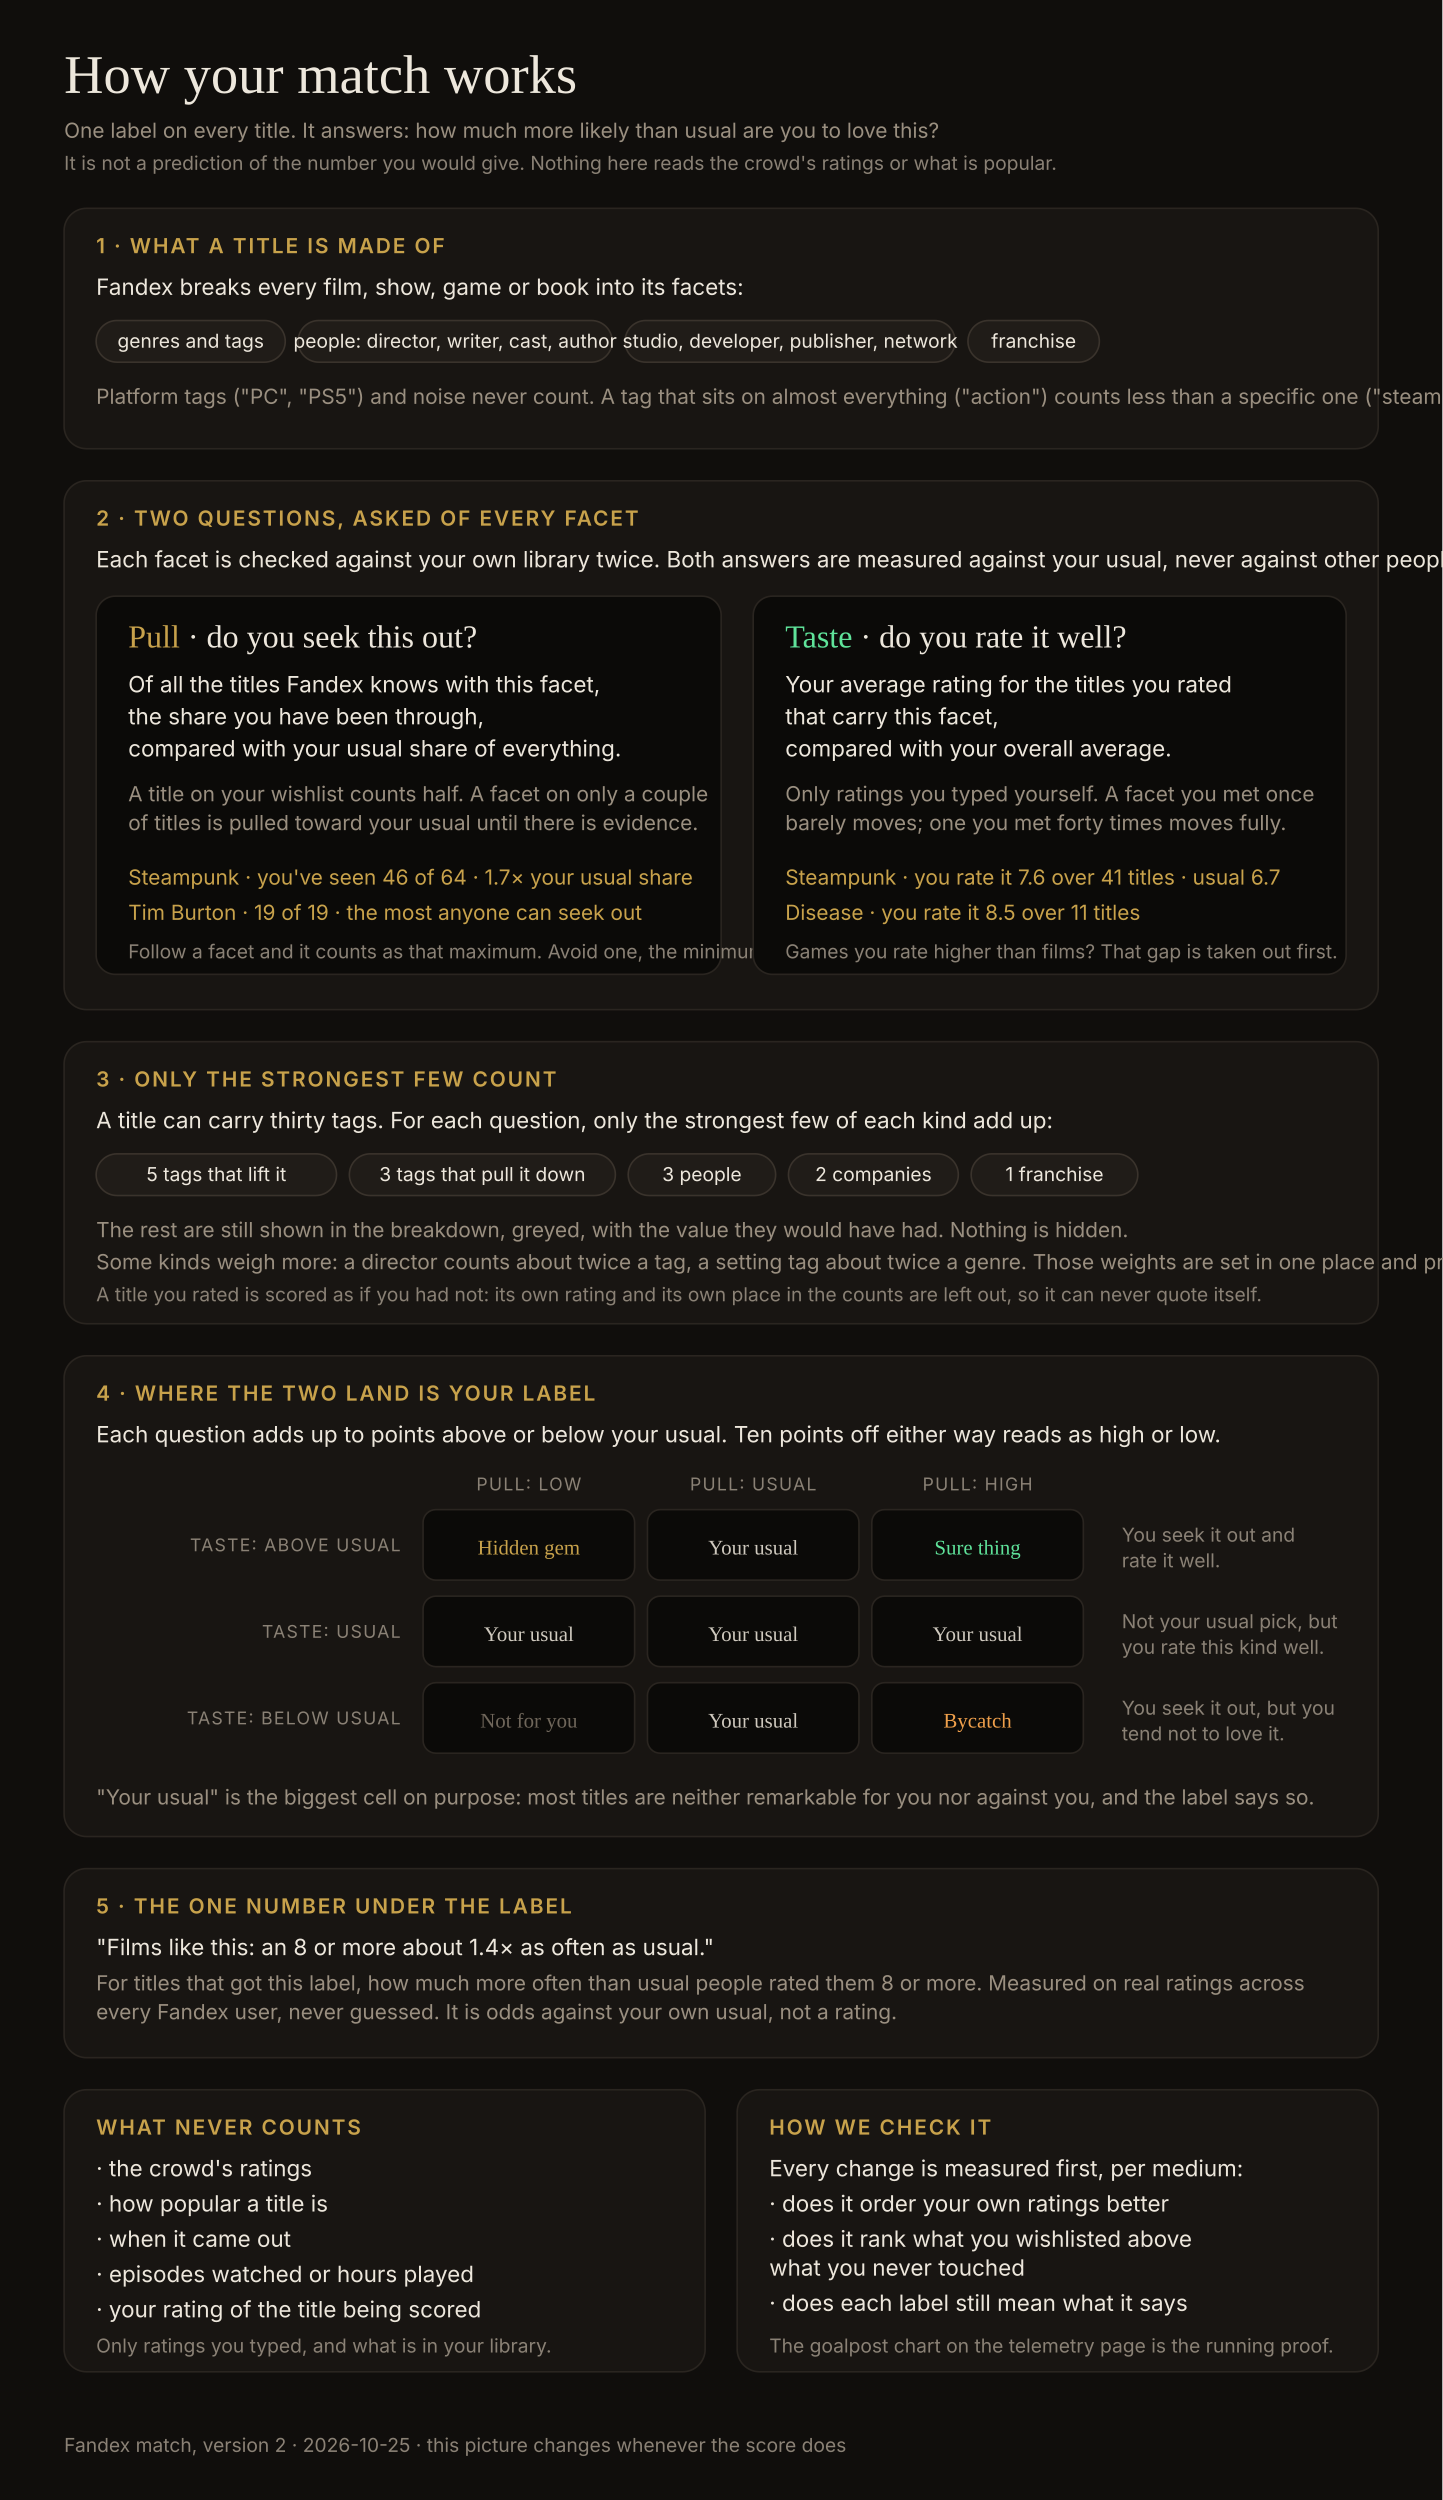
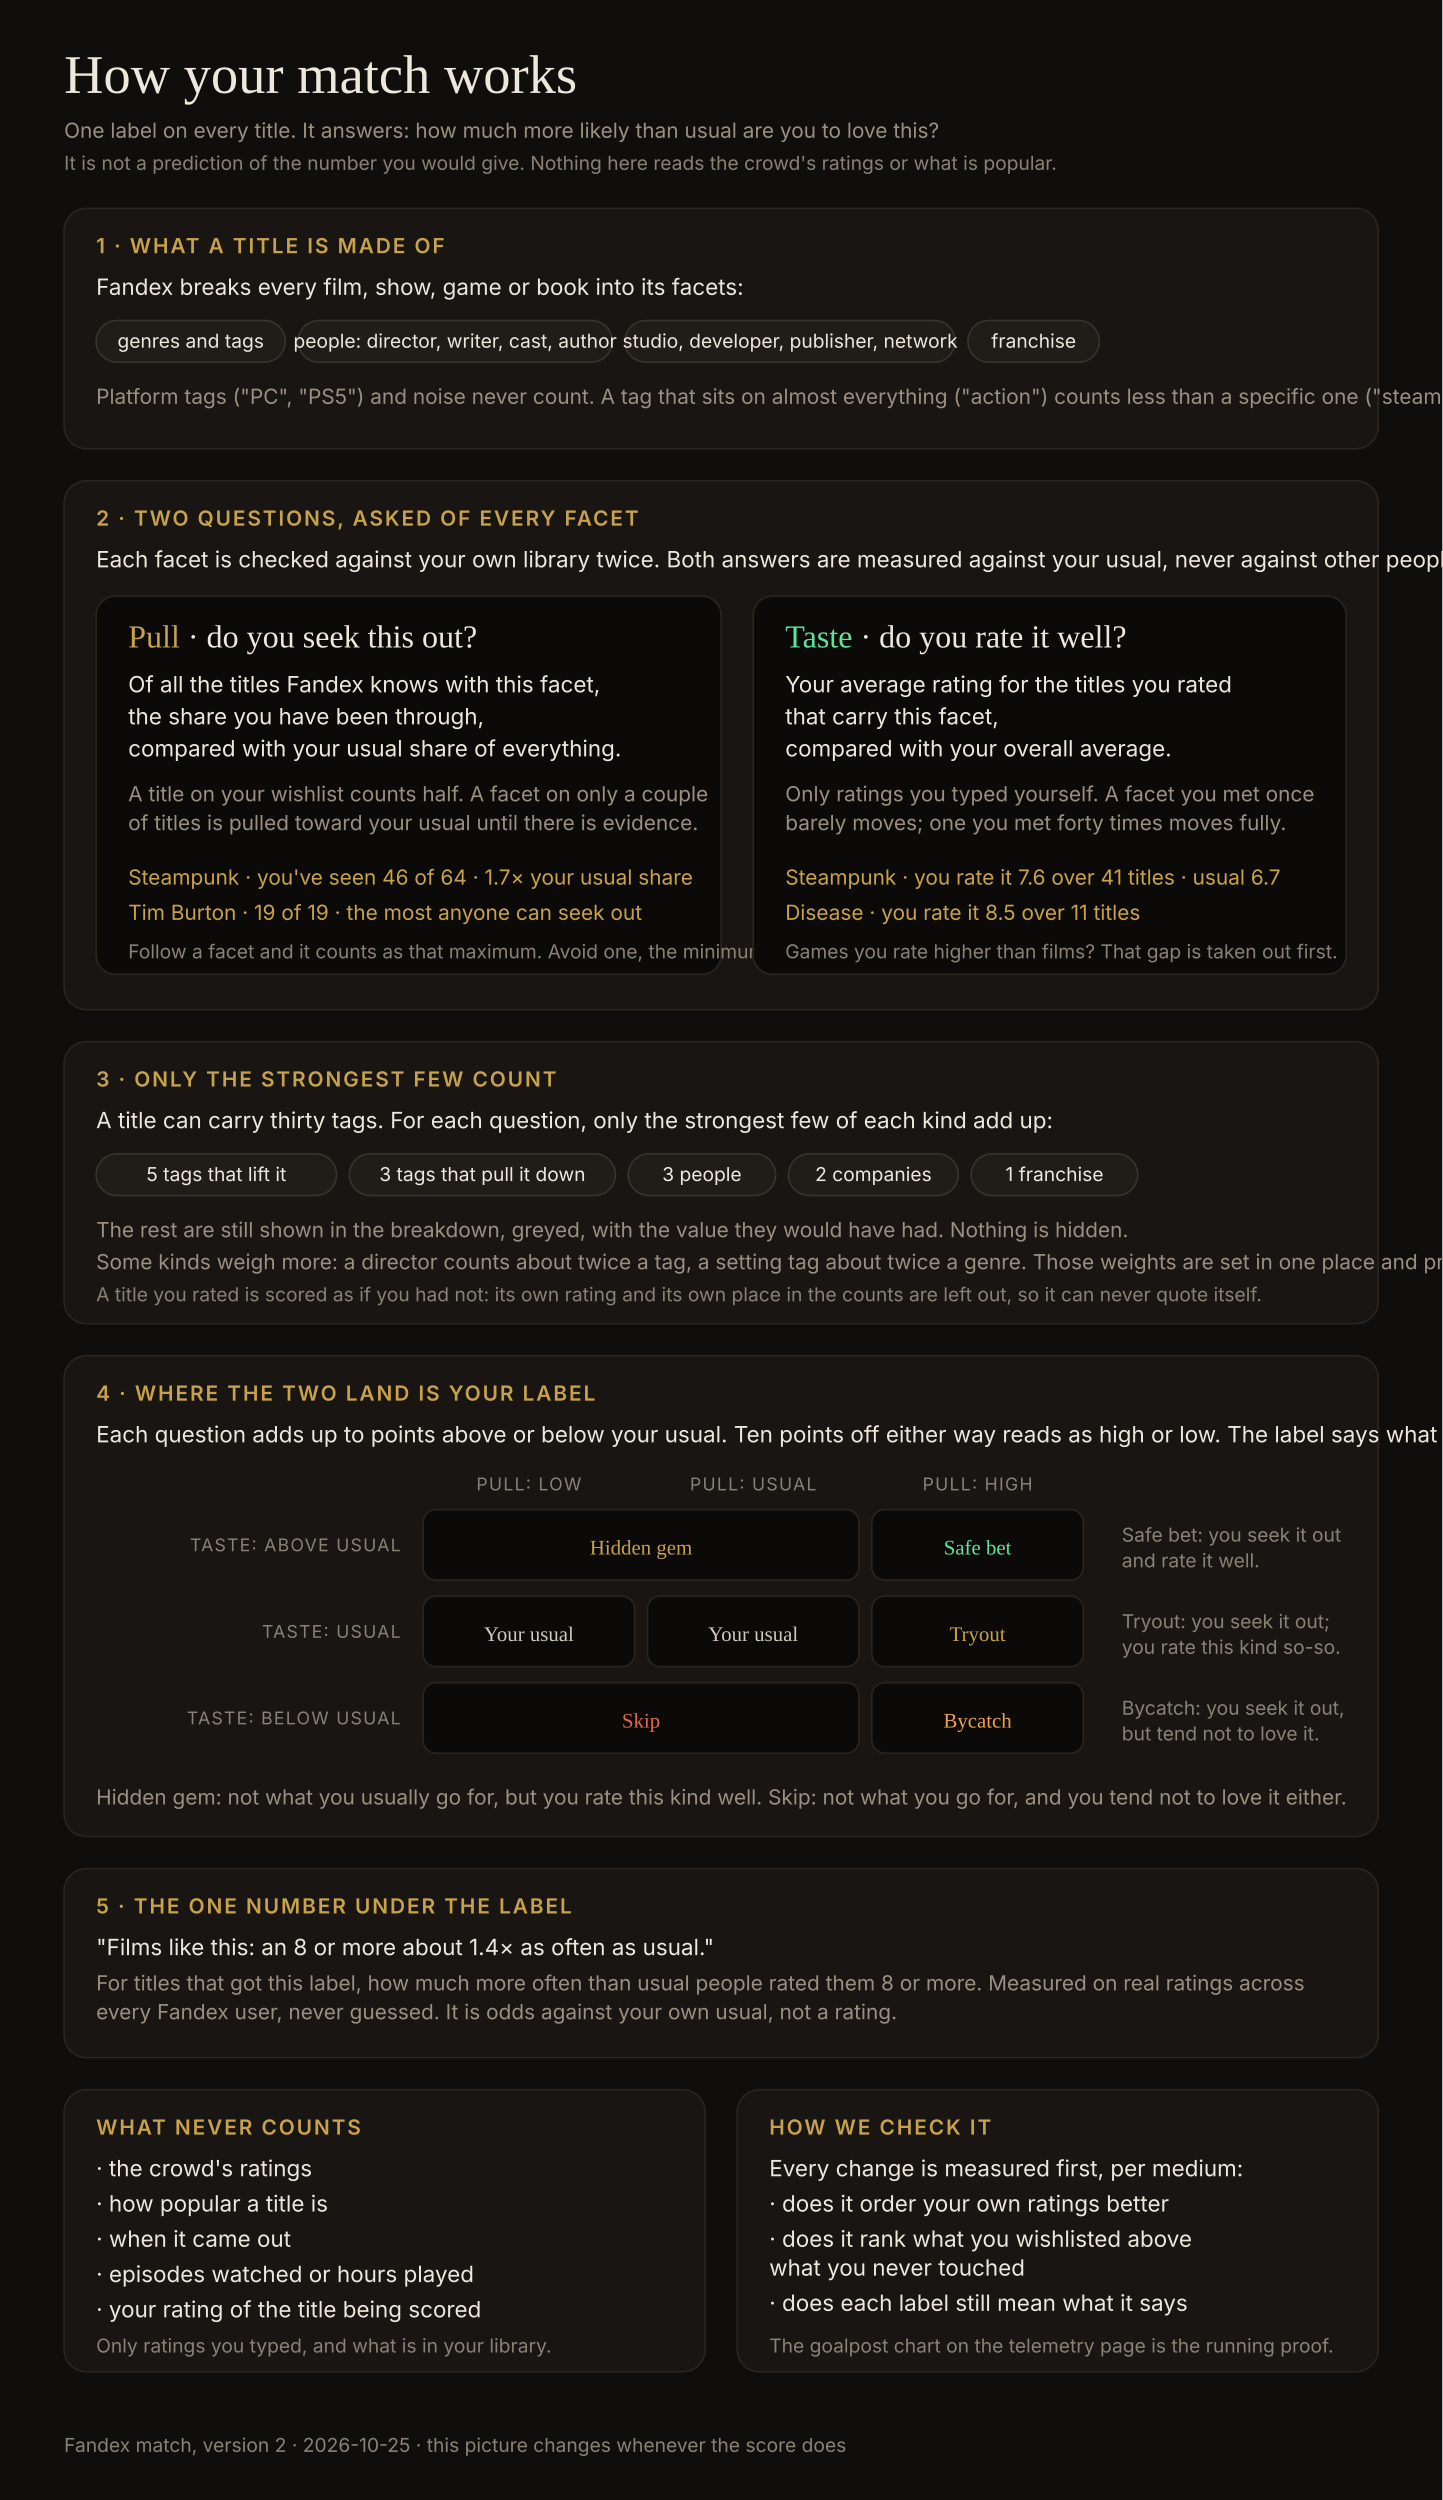
<svg xmlns="http://www.w3.org/2000/svg" viewBox="0 0 900 1560" width="900" height="1560" role="img" aria-labelledby="t d">
  <style>
    .bg { fill: #100E0C; }
    .card { fill: #181512; stroke: #2A2520; stroke-width: 1; }
    .inset { fill: #0B0A08; stroke: #2A2520; stroke-width: 1; }
    .h1 { font: 500 34px Georgia, 'Times New Roman', serif; fill: #EDE7DC; }
    .h2 { font: 500 20px Georgia, 'Times New Roman', serif; fill: #EDE7DC; }
    .h3 { font: 600 13px 'Segoe UI', Inter, Helvetica, Arial, sans-serif; fill: #C8A24B; letter-spacing: 1.2px; }
    .body { font: 400 14px 'Segoe UI', Inter, Helvetica, Arial, sans-serif; fill: #EDE7DC; }
    .muted { font: 400 13px 'Segoe UI', Inter, Helvetica, Arial, sans-serif; fill: #9A8F80; }
    .small { font: 400 12px 'Segoe UI', Inter, Helvetica, Arial, sans-serif; fill: #8A8175; }
    .ex { font: 400 13px 'Segoe UI', Inter, Helvetica, Arial, sans-serif; fill: #C8A24B; }
    .chip { fill: #201C18; stroke: #3A332C; stroke-width: 1; }
    .chipt { font: 400 12px 'Segoe UI', Inter, Helvetica, Arial, sans-serif; fill: #EDE7DC; }
    .gold { fill: #C8A24B; }
    .green { fill: #5FE39A; }
    .orange { fill: #F0A04B; }
    .grey { fill: #CFC9BE; }
    .mute { fill: #6F665A; }
+     .red { fill: #E5674C; }
    .cell { fill: #0B0A08; stroke: #2A2520; stroke-width: 1; }
    .cellt { font: 500 13px Georgia, 'Times New Roman', serif; }
    .axis { font: 400 11px 'Segoe UI', Inter, Helvetica, Arial, sans-serif; fill: #8A8175; letter-spacing: 0.8px; }
  </style>
  <rect class="bg" width="900" height="1560" rx="0" />
  <text class="h1" x="40" y="58">How your match works</text>
  <text class="muted" x="40" y="86">One label on every title. It answers: how much more likely than usual are you to love this?</text>
  <text class="small" x="40" y="106">It is not a prediction of the number you would give. Nothing here reads the crowd's ratings or what is popular.</text>
  <rect class="card" x="40" y="130" width="820" height="150" rx="14" />
  <text class="h3" x="60" y="158">1 · WHAT A TITLE IS MADE OF</text>
  <text class="body" x="60" y="184">Fandex breaks every film, show, game or book into its facets:</text>
  <g>
    <rect class="chip" x="60" y="200" width="118" height="26" rx="13" />
    <text class="chipt" x="119" y="217" text-anchor="middle">genres and tags</text>
    <rect class="chip" x="186" y="200" width="196" height="26" rx="13" />
    <text class="chipt" x="284" y="217" text-anchor="middle">people: director, writer, cast, author</text>
    <rect class="chip" x="390" y="200" width="206" height="26" rx="13" />
    <text class="chipt" x="493" y="217" text-anchor="middle">studio, developer, publisher, network</text>
    <rect class="chip" x="604" y="200" width="82" height="26" rx="13" />
    <text class="chipt" x="645" y="217" text-anchor="middle">franchise</text>
  </g>
  <text class="muted" x="60" y="252">Platform tags ("PC", "PS5") and noise never count. A tag that sits on almost everything ("action") counts less than a specific one ("steampunk").</text>
  <rect class="card" x="40" y="300" width="820" height="330" rx="14" />
  <text class="h3" x="60" y="328">2 · TWO QUESTIONS, ASKED OF EVERY FACET</text>
  <text class="body" x="60" y="354">Each facet is checked against your own library twice. Both answers are measured against your usual, never against other people.</text>
  <rect class="inset" x="60" y="372" width="390" height="236" rx="12" />
  <text class="h2" x="80" y="404">
    <tspan class="gold">Pull</tspan> · do you seek this out?</text>
  <text class="body" x="80" y="432">Of all the titles Fandex knows with this facet,</text>
  <text class="body" x="80" y="452">the share you have been through,</text>
  <text class="body" x="80" y="472">compared with your usual share of everything.</text>
  <text class="muted" x="80" y="500">A title on your wishlist counts half. A facet on only a couple</text>
  <text class="muted" x="80" y="518">of titles is pulled toward your usual until there is evidence.</text>
  <text class="ex" x="80" y="552">Steampunk · you've seen 46 of 64 · 1.7× your usual share</text>
  <text class="ex" x="80" y="574">Tim Burton · 19 of 19 · the most anyone can seek out</text>
  <text class="small" x="80" y="598">Follow a facet and it counts as that maximum. Avoid one, the minimum.</text>
  <rect class="inset" x="470" y="372" width="370" height="236" rx="12" />
  <text class="h2" x="490" y="404">
    <tspan class="green">Taste</tspan> · do you rate it well?</text>
  <text class="body" x="490" y="432">Your average rating for the titles you rated</text>
  <text class="body" x="490" y="452">that carry this facet,</text>
  <text class="body" x="490" y="472">compared with your overall average.</text>
  <text class="muted" x="490" y="500">Only ratings you typed yourself. A facet you met once</text>
  <text class="muted" x="490" y="518">barely moves; one you met forty times moves fully.</text>
  <text class="ex" x="490" y="552">Steampunk · you rate it 7.6 over 41 titles · usual 6.7</text>
  <text class="ex" x="490" y="574">Disease · you rate it 8.5 over 11 titles</text>
  <text class="small" x="490" y="598">Games you rate higher than films? That gap is taken out first.</text>
  <rect class="card" x="40" y="650" width="820" height="176" rx="14" />
  <text class="h3" x="60" y="678">3 · ONLY THE STRONGEST FEW COUNT</text>
  <text class="body" x="60" y="704">A title can carry thirty tags. For each question, only the strongest few of each kind add up:</text>
  <g>
    <rect class="chip" x="60" y="720" width="150" height="26" rx="13" />
    <text class="chipt" x="135" y="737" text-anchor="middle">5 tags that lift it</text>
    <rect class="chip" x="218" y="720" width="166" height="26" rx="13" />
    <text class="chipt" x="301" y="737" text-anchor="middle">3 tags that pull it down</text>
    <rect class="chip" x="392" y="720" width="92" height="26" rx="13" />
    <text class="chipt" x="438" y="737" text-anchor="middle">3 people</text>
    <rect class="chip" x="492" y="720" width="106" height="26" rx="13" />
    <text class="chipt" x="545" y="737" text-anchor="middle">2 companies</text>
    <rect class="chip" x="606" y="720" width="104" height="26" rx="13" />
    <text class="chipt" x="658" y="737" text-anchor="middle">1 franchise</text>
  </g>
  <text class="muted" x="60" y="772">The rest are still shown in the breakdown, greyed, with the value they would have had. Nothing is hidden.</text>
  <text class="muted" x="60" y="792">Some kinds weigh more: a director counts about twice a tag, a setting tag about twice a genre. Those weights are set in one place and printed on every row.</text>
  <text class="small" x="60" y="812">A title you rated is scored as if you had not: its own rating and its own place in the counts are left out, so it can never quote itself.</text>
  <rect class="card" x="40" y="846" width="820" height="300" rx="14" />
  <text class="h3" x="60" y="874">4 · WHERE THE TWO LAND IS YOUR LABEL</text>
-   <text class="body" x="60" y="900">Each question adds up to points above or below your usual. Ten points off either way reads as high or low.</text>
+   <text class="body" x="60" y="900">Each question adds up to points above or below your usual. Ten points off either way reads as high or low. The label says what to do.</text>
  <text class="axis" x="330" y="930" text-anchor="middle">PULL: LOW</text>
  <text class="axis" x="470" y="930" text-anchor="middle">PULL: USUAL</text>
  <text class="axis" x="610" y="930" text-anchor="middle">PULL: HIGH</text>
  <text class="axis" x="250" y="968" text-anchor="end">TASTE: ABOVE USUAL</text>
  <text class="axis" x="250" y="1022" text-anchor="end">TASTE: USUAL</text>
  <text class="axis" x="250" y="1076" text-anchor="end">TASTE: BELOW USUAL</text>
-   <rect class="cell" x="264" y="942" width="132" height="44" rx="8" />
-   <text class="cellt gold" x="330" y="970" text-anchor="middle">Hidden gem</text>
-   <rect class="cell" x="404" y="942" width="132" height="44" rx="8" />
-   <text class="cellt grey" x="470" y="970" text-anchor="middle">Your usual</text>
+   <rect class="cell" x="264" y="942" width="272" height="44" rx="8" />
+   <text class="cellt gold" x="400" y="970" text-anchor="middle">Hidden gem</text>
  <rect class="cell" x="544" y="942" width="132" height="44" rx="8" />
-   <text class="cellt green" x="610" y="970" text-anchor="middle">Sure thing</text>
+   <text class="cellt green" x="610" y="970" text-anchor="middle">Safe bet</text>
  <rect class="cell" x="264" y="996" width="132" height="44" rx="8" />
  <text class="cellt grey" x="330" y="1024" text-anchor="middle">Your usual</text>
  <rect class="cell" x="404" y="996" width="132" height="44" rx="8" />
  <text class="cellt grey" x="470" y="1024" text-anchor="middle">Your usual</text>
  <rect class="cell" x="544" y="996" width="132" height="44" rx="8" />
-   <text class="cellt grey" x="610" y="1024" text-anchor="middle">Your usual</text>
-   <rect class="cell" x="264" y="1050" width="132" height="44" rx="8" />
-   <text class="cellt mute" x="330" y="1078" text-anchor="middle">Not for you</text>
-   <rect class="cell" x="404" y="1050" width="132" height="44" rx="8" />
-   <text class="cellt grey" x="470" y="1078" text-anchor="middle">Your usual</text>
+   <text class="cellt gold" x="610" y="1024" text-anchor="middle">Tryout</text>
+   <rect class="cell" x="264" y="1050" width="272" height="44" rx="8" />
+   <text class="cellt red" x="400" y="1078" text-anchor="middle">Skip</text>
  <rect class="cell" x="544" y="1050" width="132" height="44" rx="8" />
  <text class="cellt orange" x="610" y="1078" text-anchor="middle">Bycatch</text>
-   <text class="small" x="700" y="962">You seek it out and</text>
-   <text class="small" x="700" y="978">rate it well.</text>
-   <text class="small" x="700" y="1016">Not your usual pick, but</text>
-   <text class="small" x="700" y="1032">you rate this kind well.</text>
-   <text class="small" x="700" y="1070">You seek it out, but you</text>
-   <text class="small" x="700" y="1086">tend not to love it.</text>
-   <text class="muted" x="60" y="1126">"Your usual" is the biggest cell on purpose: most titles are neither remarkable for you nor against you, and the label says so.</text>
+   <text class="small" x="700" y="962">Safe bet: you seek it out</text>
+   <text class="small" x="700" y="978">and rate it well.</text>
+   <text class="small" x="700" y="1016">Tryout: you seek it out;</text>
+   <text class="small" x="700" y="1032">you rate this kind so-so.</text>
+   <text class="small" x="700" y="1070">Bycatch: you seek it out,</text>
+   <text class="small" x="700" y="1086">but tend not to love it.</text>
+   <text class="muted" x="60" y="1126">Hidden gem: not what you usually go for, but you rate this kind well. Skip: not what you go for, and you tend not to love it either.</text>
  <rect class="card" x="40" y="1166" width="820" height="118" rx="14" />
  <text class="h3" x="60" y="1194">5 · THE ONE NUMBER UNDER THE LABEL</text>
  <text class="body" x="60" y="1220">"Films like this: an 8 or more about 1.4× as often as usual."</text>
  <text class="muted" x="60" y="1242">For titles that got this label, how much more often than usual people rated them 8 or more. Measured on real ratings across</text>
  <text class="muted" x="60" y="1260">every Fandex user, never guessed. It is odds against your own usual, not a rating.</text>
  <rect class="card" x="40" y="1304" width="400" height="176" rx="14" />
  <text class="h3" x="60" y="1332">WHAT NEVER COUNTS</text>
  <text class="body" x="60" y="1358">· the crowd's ratings</text>
  <text class="body" x="60" y="1380">· how popular a title is</text>
  <text class="body" x="60" y="1402">· when it came out</text>
  <text class="body" x="60" y="1424">· episodes watched or hours played</text>
  <text class="body" x="60" y="1446">· your rating of the title being scored</text>
  <text class="small" x="60" y="1468">Only ratings you typed, and what is in your library.</text>
  <rect class="card" x="460" y="1304" width="400" height="176" rx="14" />
  <text class="h3" x="480" y="1332">HOW WE CHECK IT</text>
  <text class="body" x="480" y="1358">Every change is measured first, per medium:</text>
  <text class="body" x="480" y="1380">· does it order your own ratings better</text>
  <text class="body" x="480" y="1402">· does it rank what you wishlisted above</text>
  <text class="body" x="480" y="1420">  what you never touched</text>
  <text class="body" x="480" y="1442">· does each label still mean what it says</text>
  <text class="small" x="480" y="1468">The goalpost chart on the telemetry page is the running proof.</text>
  <text class="small" x="40" y="1530">Fandex match, version 2 · 2026-10-25 · this picture changes whenever the score does</text>
</svg>
